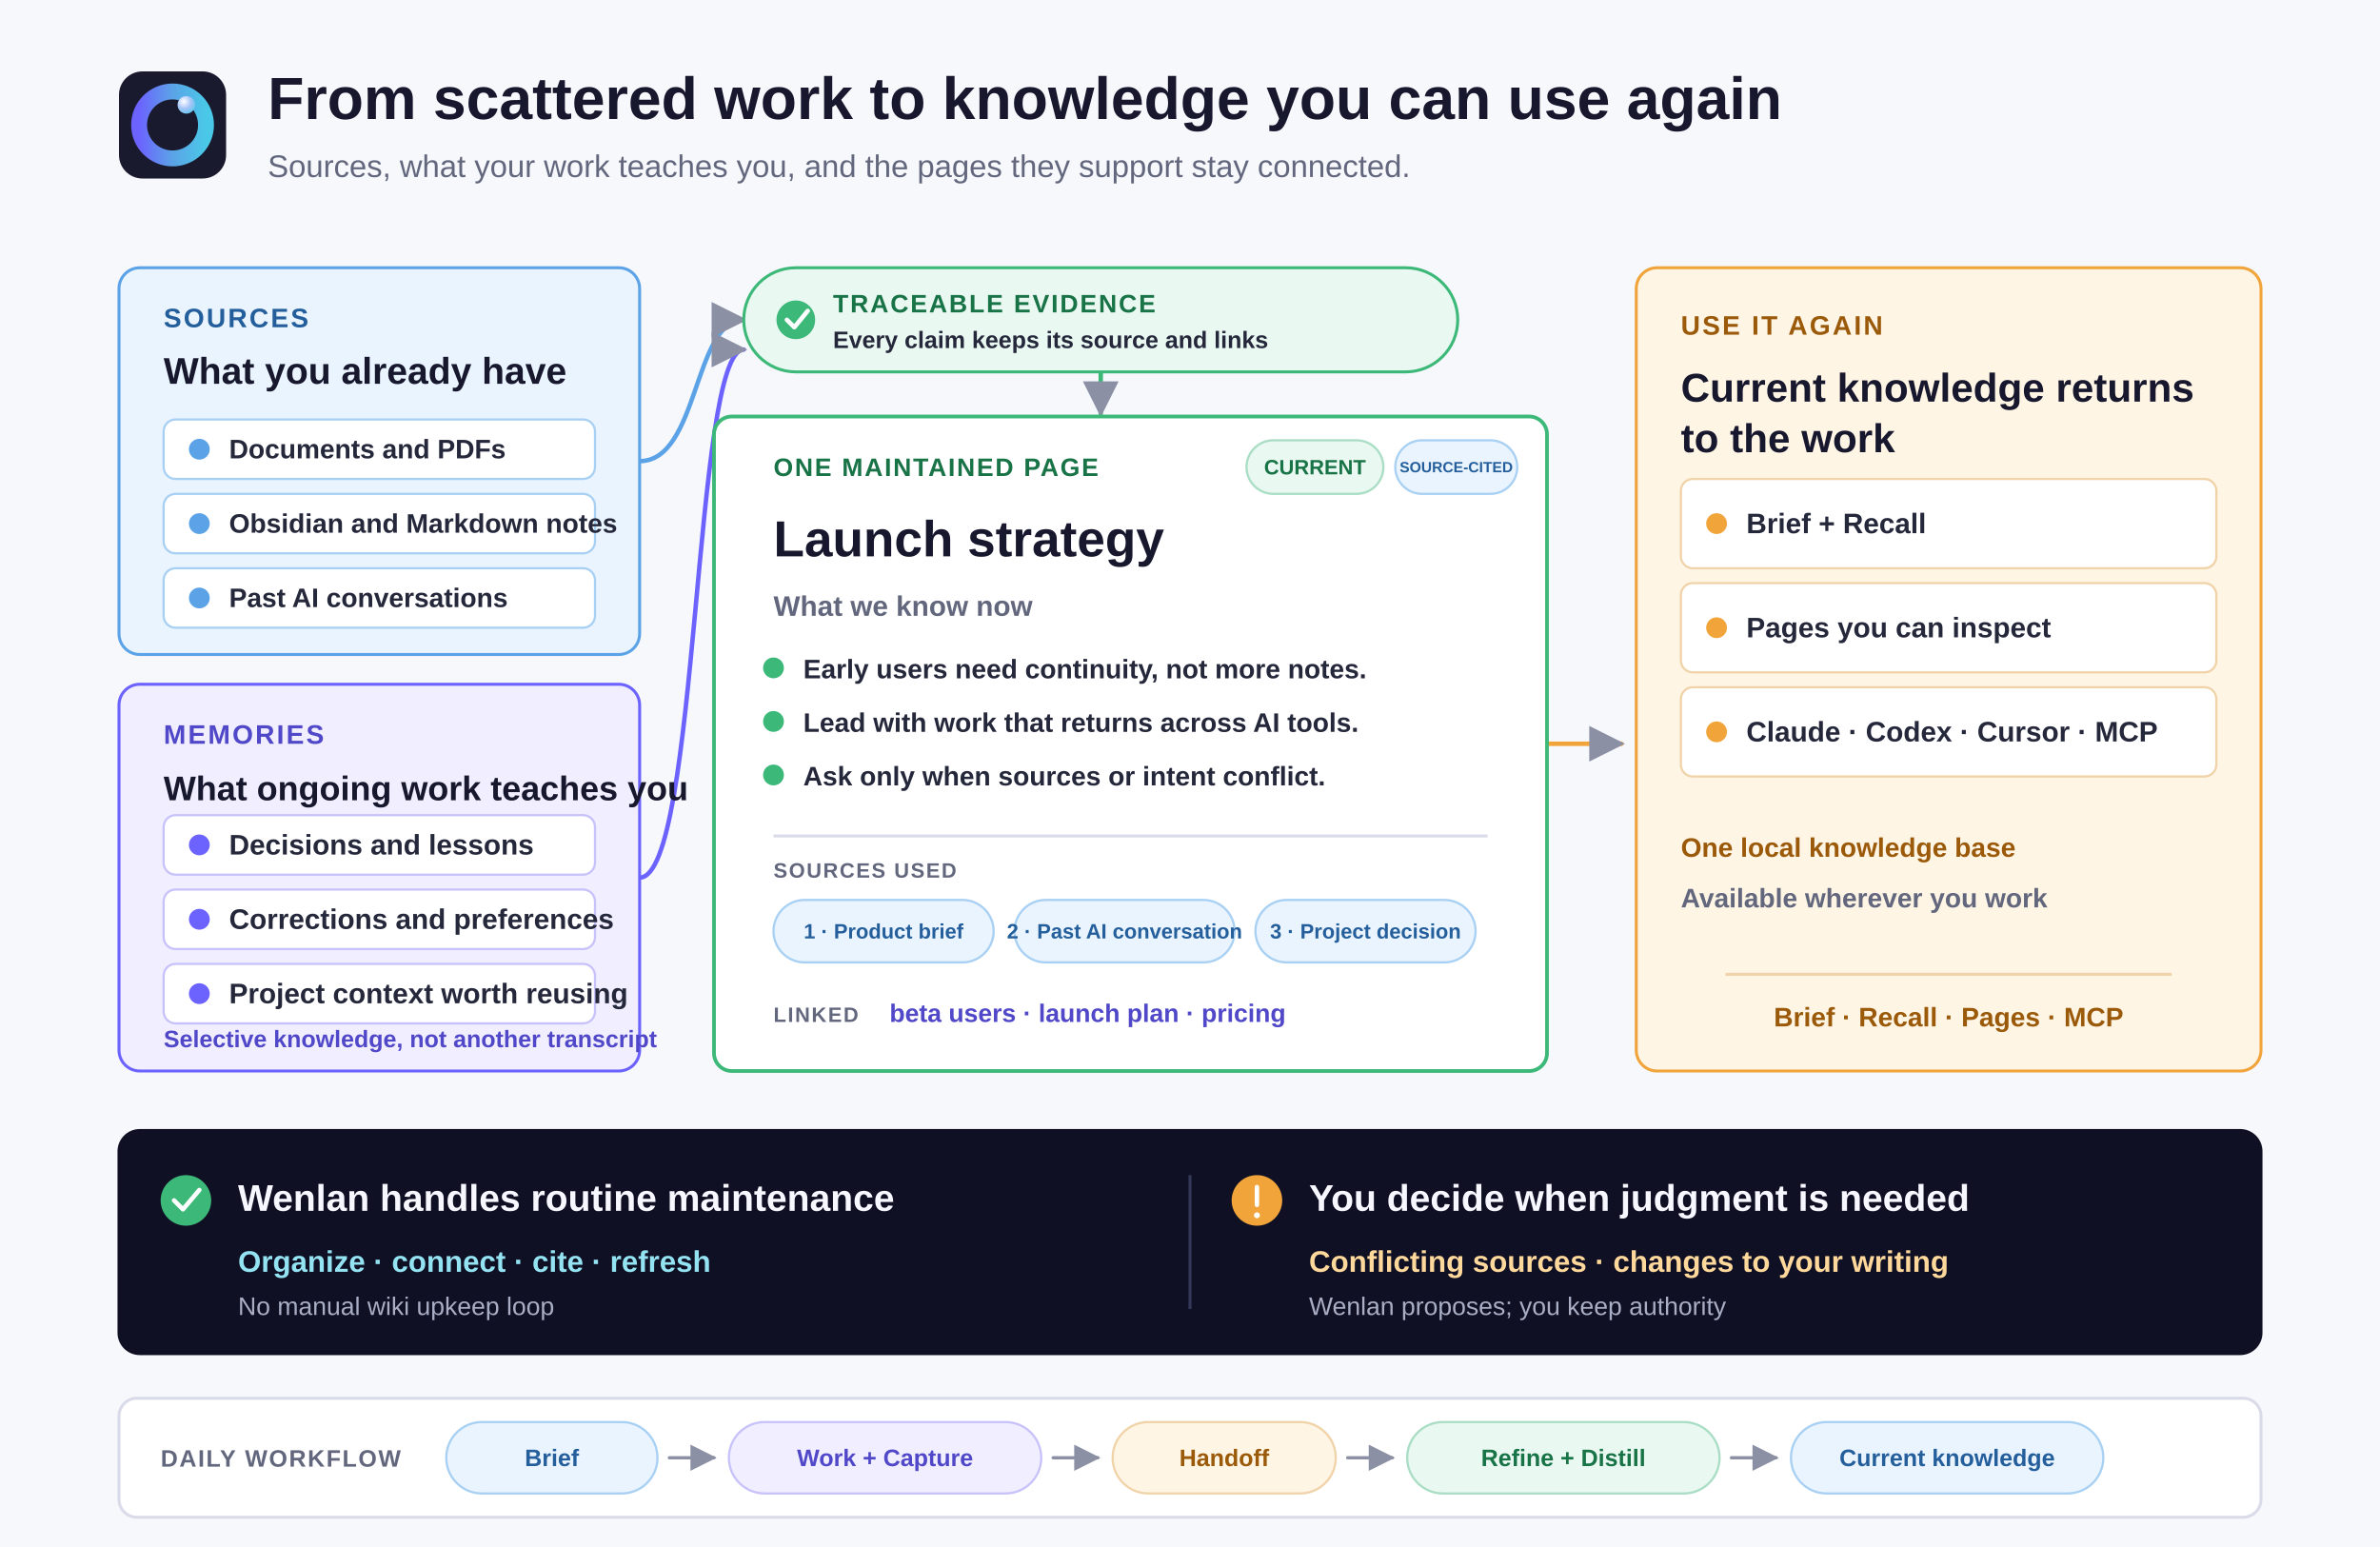
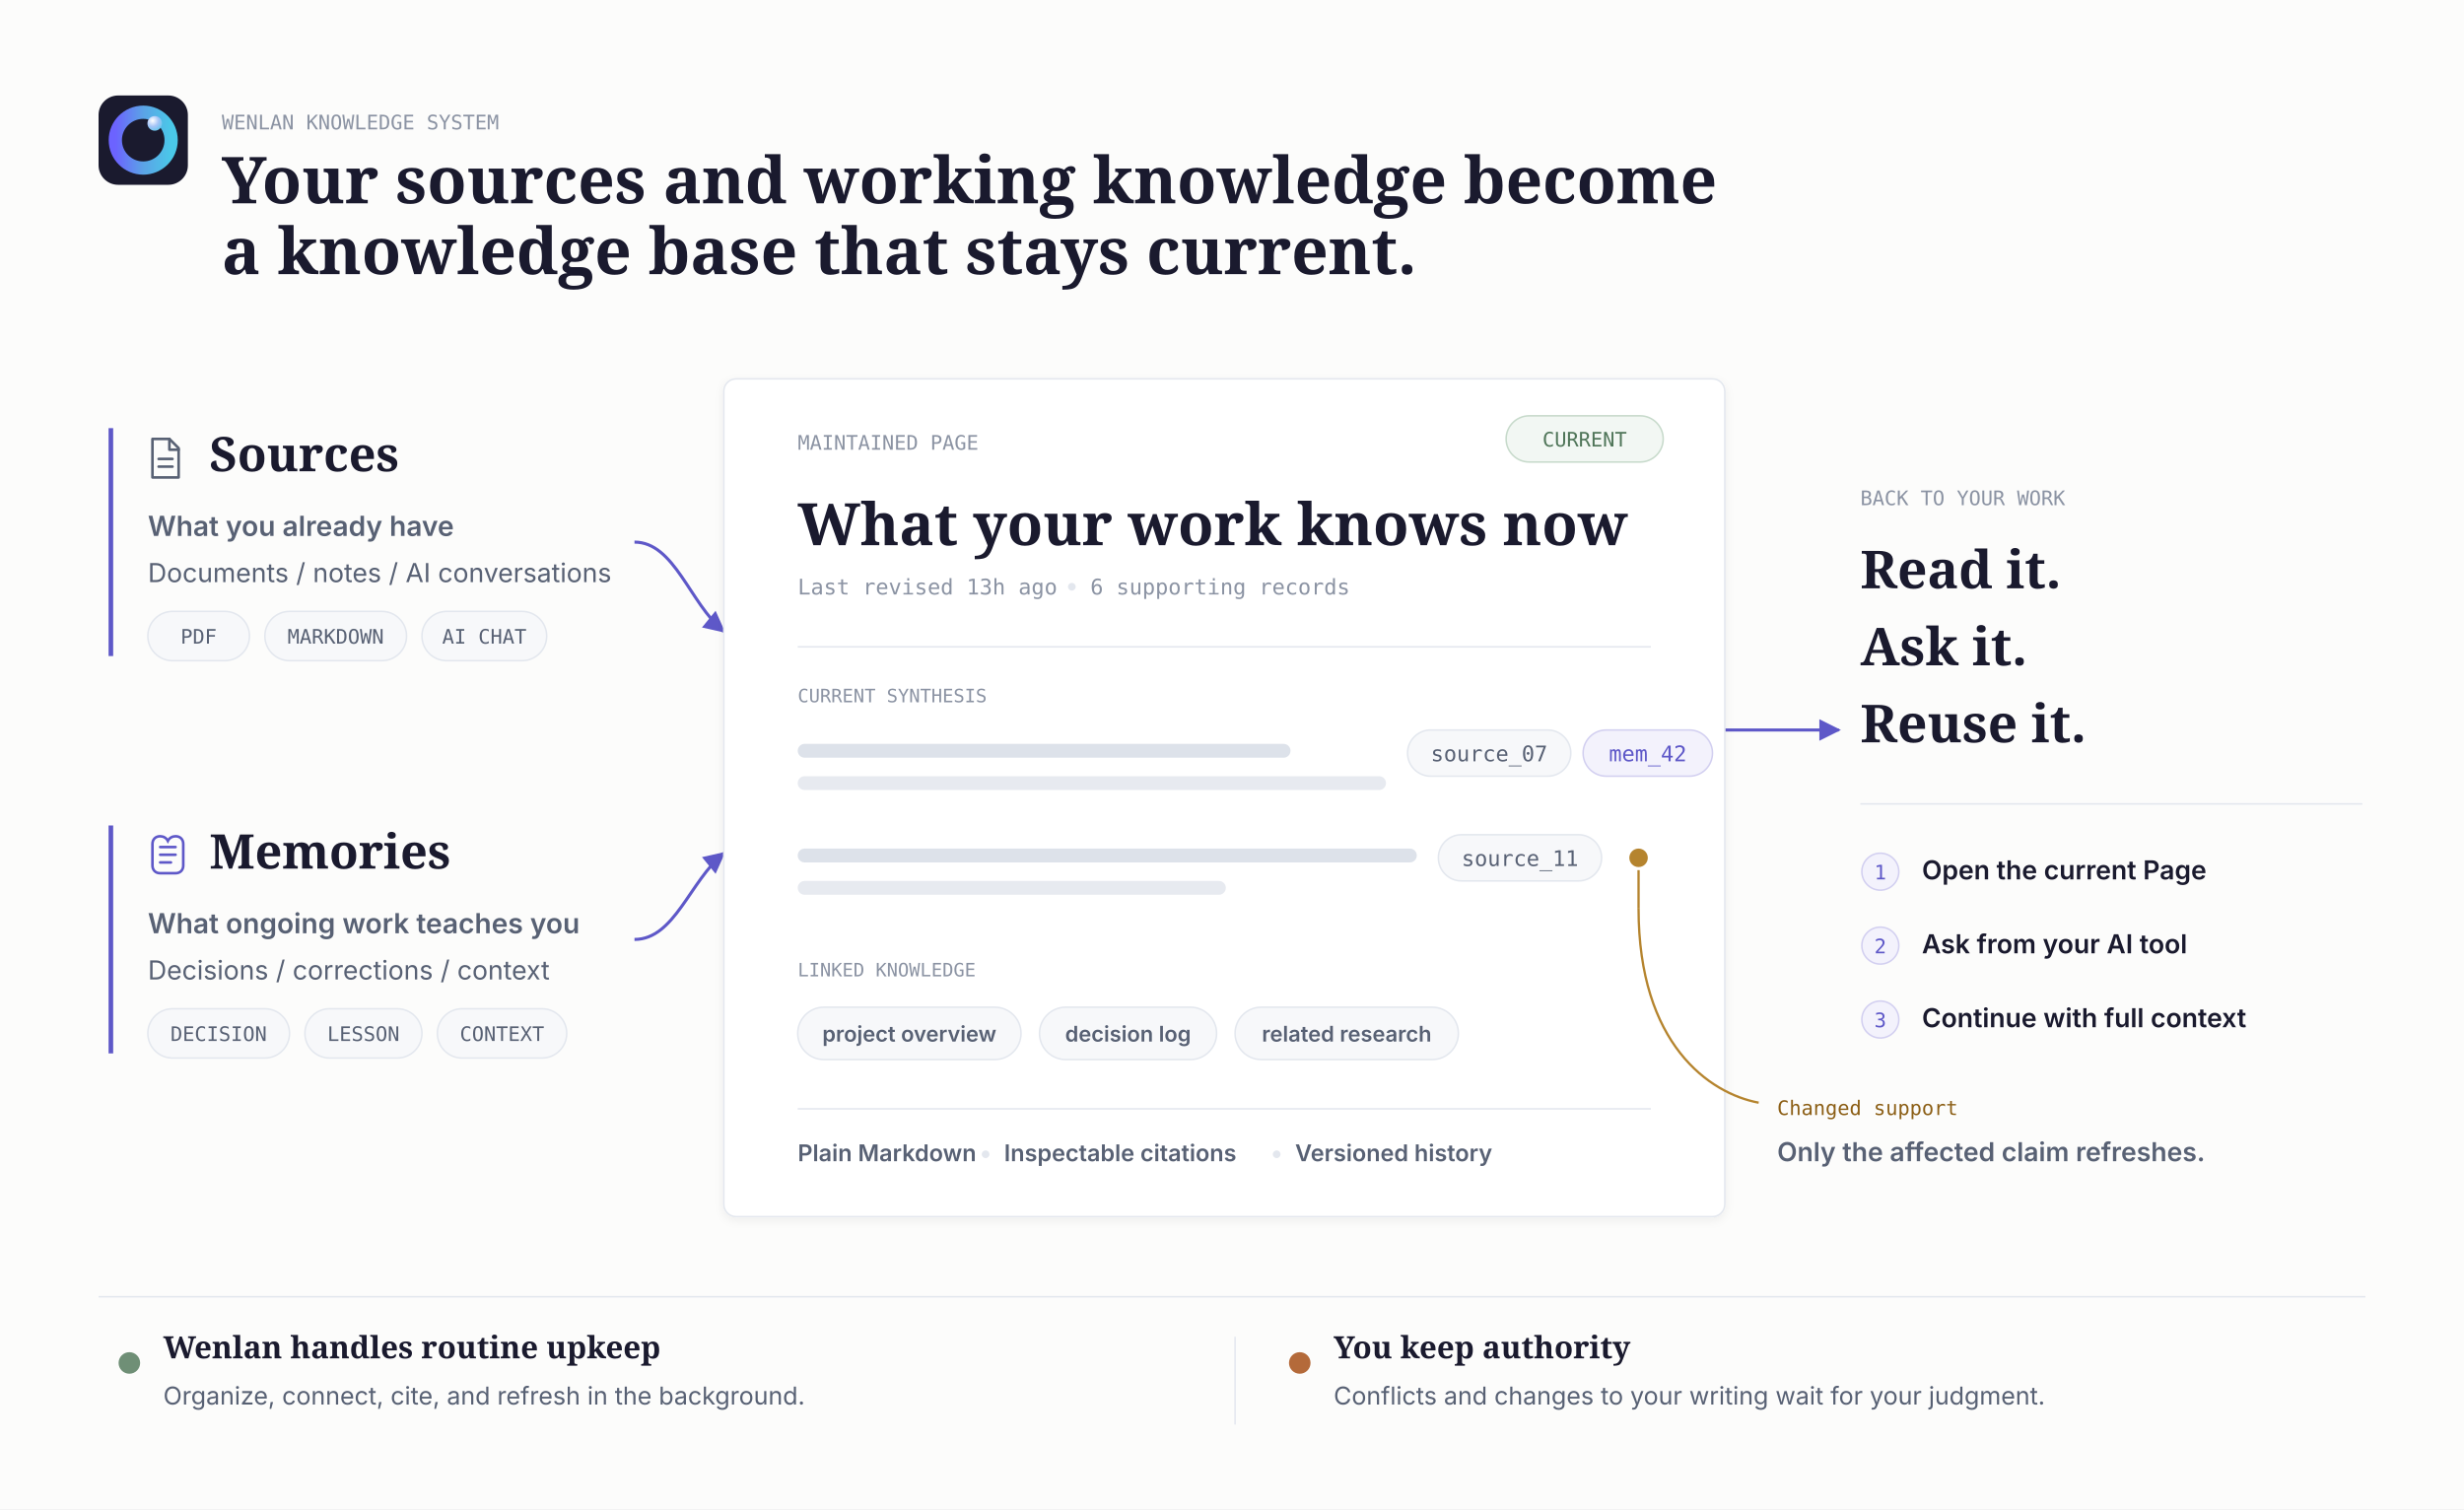
- <svg xmlns="http://www.w3.org/2000/svg" width="1600" height="1040" viewBox="0 0 1600 1040" fill="none" role="img" aria-labelledby="title desc">
-   <rect width="1600" height="1040" fill="#F7F8FC" />
-   <g transform="translate(80 48) scale(0.140625)">
+ <svg xmlns="http://www.w3.org/2000/svg" width="1600" height="980" viewBox="0 0 1600 980" role="img" aria-labelledby="title desc">
+   <style>text { font-kerning: normal; }</style>
+   <rect width="1600" height="980" fill="#FCFCFB" />
+   <g transform="translate(64 62) scale(0.1132812)">
    <rect width="512" height="512" rx="112" fill="#1A1A2E" />
    <circle cx="256" cy="256" r="160" fill="none" stroke="url(#overview-en-desktop-ring)" stroke-width="76" />
    <circle cx="322" cy="160" r="42" fill="url(#overview-en-desktop-orb)" />
  </g>
-   <text x="180" y="80" fill="#17182E" font-family="Arial, &quot;Helvetica Neue&quot;, sans-serif" font-size="40" font-weight="740" text-anchor="start" letter-spacing="0">From scattered work to knowledge you can use again</text>
-   <text x="180" y="119" fill="#62677D" font-family="Arial, &quot;Helvetica Neue&quot;, sans-serif" font-size="21" font-weight="520" text-anchor="start" letter-spacing="0">Sources, what your work teaches you, and the pages they support stay connected.</text>
-   <path d="M 430 310 C 470 310 466 215 500 215" fill="none" stroke="#5BA3E6" stroke-width="3" stroke-linecap="round" stroke-linejoin="round" marker-end="url(#overview-en-desktop-arrow)" />
-   <path d="M 430 590 C 470 590 466 235 500 235" fill="none" stroke="#6C63FF" stroke-width="3" stroke-linecap="round" stroke-linejoin="round" marker-end="url(#overview-en-desktop-arrow)" />
-   <path d="M 740 250 V 278" fill="none" stroke="#3CB878" stroke-width="3" stroke-linecap="round" stroke-linejoin="round" marker-end="url(#overview-en-desktop-arrow)" />
-   <path d="M 1040 500 H 1090" fill="none" stroke="#F0A43A" stroke-width="3" stroke-linecap="round" stroke-linejoin="round" marker-end="url(#overview-en-desktop-arrow)" />
-   <rect x="80" y="180" width="350" height="260" rx="14" fill="#EAF4FF" stroke="#5BA3E6" stroke-width="2" />
-   <text x="110" y="220" fill="#245F9C" font-family="Arial, &quot;Helvetica Neue&quot;, sans-serif" font-size="18" font-weight="760" text-anchor="start" letter-spacing="1.4">SOURCES</text>
-   <text x="110" y="258" fill="#17182E" font-family="Arial, &quot;Helvetica Neue&quot;, sans-serif" font-size="25" font-weight="700" text-anchor="start" letter-spacing="0">What you already have</text>
-   <rect x="110" y="282" width="290" height="40" rx="8" fill="#FFFFFF" stroke="#A8D0F3" stroke-width="1.5" />
-   <circle cx="134" cy="302" r="7" fill="#5BA3E6" />
-   <text x="154" y="308.12" fill="#25283B" font-family="Arial, &quot;Helvetica Neue&quot;, sans-serif" font-size="18" font-weight="620" text-anchor="start" letter-spacing="0">Documents and PDFs</text>
-   <rect x="110" y="332" width="290" height="40" rx="8" fill="#FFFFFF" stroke="#A8D0F3" stroke-width="1.5" />
-   <circle cx="134" cy="352" r="7" fill="#5BA3E6" />
-   <text x="154" y="358.12" fill="#25283B" font-family="Arial, &quot;Helvetica Neue&quot;, sans-serif" font-size="18" font-weight="620" text-anchor="start" letter-spacing="0">Obsidian and Markdown notes</text>
-   <rect x="110" y="382" width="290" height="40" rx="8" fill="#FFFFFF" stroke="#A8D0F3" stroke-width="1.5" />
-   <circle cx="134" cy="402" r="7" fill="#5BA3E6" />
-   <text x="154" y="408.12" fill="#25283B" font-family="Arial, &quot;Helvetica Neue&quot;, sans-serif" font-size="18" font-weight="620" text-anchor="start" letter-spacing="0">Past AI conversations</text>
-   <rect x="80" y="460" width="350" height="260" rx="14" fill="#F0EEFF" stroke="#6C63FF" stroke-width="2" />
-   <text x="110" y="500" fill="#5048C8" font-family="Arial, &quot;Helvetica Neue&quot;, sans-serif" font-size="18" font-weight="760" text-anchor="start" letter-spacing="1.4">MEMORIES</text>
-   <text x="110" y="538" fill="#17182E" font-family="Arial, &quot;Helvetica Neue&quot;, sans-serif" font-size="23" font-weight="700" text-anchor="start" letter-spacing="0">What ongoing work teaches you</text>
-   <rect x="110" y="548" width="290" height="40" rx="8" fill="#FFFFFF" stroke="#C8C2FA" stroke-width="1.5" />
-   <circle cx="134" cy="568" r="7" fill="#6C63FF" />
-   <text x="154" y="574.46" fill="#25283B" font-family="Arial, &quot;Helvetica Neue&quot;, sans-serif" font-size="19" font-weight="620" text-anchor="start" letter-spacing="0">Decisions and lessons</text>
-   <rect x="110" y="598" width="290" height="40" rx="8" fill="#FFFFFF" stroke="#C8C2FA" stroke-width="1.5" />
-   <circle cx="134" cy="618" r="7" fill="#6C63FF" />
-   <text x="154" y="624.46" fill="#25283B" font-family="Arial, &quot;Helvetica Neue&quot;, sans-serif" font-size="19" font-weight="620" text-anchor="start" letter-spacing="0">Corrections and preferences</text>
-   <rect x="110" y="648" width="290" height="40" rx="8" fill="#FFFFFF" stroke="#C8C2FA" stroke-width="1.5" />
-   <circle cx="134" cy="668" r="7" fill="#6C63FF" />
-   <text x="154" y="674.46" fill="#25283B" font-family="Arial, &quot;Helvetica Neue&quot;, sans-serif" font-size="19" font-weight="620" text-anchor="start" letter-spacing="0">Project context worth reusing</text>
-   <text x="110" y="704" fill="#5048C8" font-family="Arial, &quot;Helvetica Neue&quot;, sans-serif" font-size="16" font-weight="600" text-anchor="start" letter-spacing="0">Selective knowledge, not another transcript</text>
-   <rect x="500" y="180" width="480" height="70" rx="35" fill="#EAF8F2" stroke="#3CB878" stroke-width="2" />
-   <circle cx="535" cy="215" r="13" fill="#3CB878" />
-   <path d="M529 215L534 220L543 209" fill="none" stroke="#FFFFFF" stroke-width="3" stroke-linecap="round" stroke-linejoin="round" />
-   <text x="560" y="210" fill="#187347" font-family="Arial, &quot;Helvetica Neue&quot;, sans-serif" font-size="17" font-weight="760" text-anchor="start" letter-spacing="1.2">TRACEABLE EVIDENCE</text>
-   <text x="560" y="234" fill="#25283B" font-family="Arial, &quot;Helvetica Neue&quot;, sans-serif" font-size="16" font-weight="560" text-anchor="start" letter-spacing="0">Every claim keeps its source and links</text>
-   <rect x="480" y="280" width="560" height="440" rx="12" fill="#FFFFFF" stroke="#3CB878" stroke-width="2.5" />
-   <text x="520" y="320" fill="#187347" font-family="Arial, &quot;Helvetica Neue&quot;, sans-serif" font-size="17" font-weight="760" text-anchor="start" letter-spacing="1.1">ONE MAINTAINED PAGE</text>
-   <rect x="838" y="296" width="92" height="36" rx="18" fill="#EAF8F2" stroke="#A9DDC4" stroke-width="1.5" />
-   <text x="884" y="318.9" fill="#187347" font-family="Arial, &quot;Helvetica Neue&quot;, sans-serif" font-size="14" font-weight="720" text-anchor="middle" letter-spacing="0">CURRENT</text>
-   <rect x="938" y="296" width="82" height="36" rx="18" fill="#EAF4FF" stroke="#A8D0F3" stroke-width="1.5" />
-   <text x="979" y="317.5" fill="#245F9C" font-family="Arial, &quot;Helvetica Neue&quot;, sans-serif" font-size="10" font-weight="720" text-anchor="middle" letter-spacing="0">SOURCE-CITED</text>
-   <text x="520" y="374" fill="#17182E" font-family="Arial, &quot;Helvetica Neue&quot;, sans-serif" font-size="34" font-weight="740" text-anchor="start" letter-spacing="0">Launch strategy</text>
-   <text x="520" y="414" fill="#62677D" font-family="Arial, &quot;Helvetica Neue&quot;, sans-serif" font-size="19" font-weight="700" text-anchor="start" letter-spacing="0">What we know now</text>
-   <circle cx="520" cy="449" r="7" fill="#3CB878" />
-   <text x="540" y="456" fill="#25283B" font-family="Arial, &quot;Helvetica Neue&quot;, sans-serif" font-size="18" font-weight="570" text-anchor="start" letter-spacing="0">Early users need continuity, not more notes.</text>
-   <circle cx="520" cy="485" r="7" fill="#3CB878" />
-   <text x="540" y="492" fill="#25283B" font-family="Arial, &quot;Helvetica Neue&quot;, sans-serif" font-size="18" font-weight="570" text-anchor="start" letter-spacing="0">Lead with work that returns across AI tools.</text>
-   <circle cx="520" cy="521" r="7" fill="#3CB878" />
-   <text x="540" y="528" fill="#25283B" font-family="Arial, &quot;Helvetica Neue&quot;, sans-serif" font-size="18" font-weight="570" text-anchor="start" letter-spacing="0">Ask only when sources or intent conflict.</text>
-   <line x1="520" y1="562" x2="1000" y2="562" stroke="#D9DCE8" stroke-width="2" />
-   <text x="520" y="590" fill="#62677D" font-family="Arial, &quot;Helvetica Neue&quot;, sans-serif" font-size="14" font-weight="760" text-anchor="start" letter-spacing="1">SOURCES USED</text>
-   <rect x="520" y="605" width="148" height="42" rx="21" fill="#EAF4FF" stroke="#A8D0F3" stroke-width="1.5" />
-   <text x="594" y="630.9" fill="#245F9C" font-family="Arial, &quot;Helvetica Neue&quot;, sans-serif" font-size="14" font-weight="720" text-anchor="middle" letter-spacing="0">1 · Product brief</text>
-   <rect x="682" y="605" width="148" height="42" rx="21" fill="#EAF4FF" stroke="#A8D0F3" stroke-width="1.5" />
-   <text x="756" y="630.9" fill="#245F9C" font-family="Arial, &quot;Helvetica Neue&quot;, sans-serif" font-size="14" font-weight="720" text-anchor="middle" letter-spacing="0">2 · Past AI conversation</text>
-   <rect x="844" y="605" width="148" height="42" rx="21" fill="#EAF4FF" stroke="#A8D0F3" stroke-width="1.5" />
-   <text x="918" y="630.9" fill="#245F9C" font-family="Arial, &quot;Helvetica Neue&quot;, sans-serif" font-size="14" font-weight="720" text-anchor="middle" letter-spacing="0">3 · Project decision</text>
-   <text x="520" y="687" fill="#62677D" font-family="Arial, &quot;Helvetica Neue&quot;, sans-serif" font-size="14" font-weight="760" text-anchor="start" letter-spacing="1">LINKED</text>
-   <text x="598" y="687" fill="#5048C8" font-family="Arial, &quot;Helvetica Neue&quot;, sans-serif" font-size="17" font-weight="600" text-anchor="start" letter-spacing="0">beta users · launch plan · pricing</text>
-   <rect x="1100" y="180" width="420" height="540" rx="14" fill="#FFF5E5" stroke="#F0A43A" stroke-width="2" />
-   <text x="1130" y="225" fill="#9B5A0A" font-family="Arial, &quot;Helvetica Neue&quot;, sans-serif" font-size="18" font-weight="760" text-anchor="start" letter-spacing="1.4">USE IT AGAIN</text>
-   <text x="1130" y="270" fill="#17182E" font-family="Arial, &quot;Helvetica Neue&quot;, sans-serif" font-size="27" font-weight="720" text-anchor="start" letter-spacing="0">Current knowledge returns</text>
-   <text x="1130" y="304" fill="#17182E" font-family="Arial, &quot;Helvetica Neue&quot;, sans-serif" font-size="27" font-weight="720" text-anchor="start" letter-spacing="0">to the work</text>
-   <rect x="1130" y="322" width="360" height="60" rx="8" fill="#FFFFFF" stroke="#F0D3A8" stroke-width="1.5" />
-   <circle cx="1154" cy="352" r="7" fill="#F0A43A" />
-   <text x="1174" y="358.46" fill="#25283B" font-family="Arial, &quot;Helvetica Neue&quot;, sans-serif" font-size="19" font-weight="620" text-anchor="start" letter-spacing="0">Brief + Recall</text>
-   <rect x="1130" y="392" width="360" height="60" rx="8" fill="#FFFFFF" stroke="#F0D3A8" stroke-width="1.5" />
-   <circle cx="1154" cy="422" r="7" fill="#F0A43A" />
-   <text x="1174" y="428.46" fill="#25283B" font-family="Arial, &quot;Helvetica Neue&quot;, sans-serif" font-size="19" font-weight="620" text-anchor="start" letter-spacing="0">Pages you can inspect</text>
-   <rect x="1130" y="462" width="360" height="60" rx="8" fill="#FFFFFF" stroke="#F0D3A8" stroke-width="1.5" />
-   <circle cx="1154" cy="492" r="7" fill="#F0A43A" />
-   <text x="1174" y="498.46" fill="#25283B" font-family="Arial, &quot;Helvetica Neue&quot;, sans-serif" font-size="19" font-weight="620" text-anchor="start" letter-spacing="0">Claude · Codex · Cursor · MCP</text>
-   <text x="1130" y="576" fill="#9B5A0A" font-family="Arial, &quot;Helvetica Neue&quot;, sans-serif" font-size="18" font-weight="650" text-anchor="start" letter-spacing="0">One local knowledge base</text>
-   <text x="1130" y="610" fill="#62677D" font-family="Arial, &quot;Helvetica Neue&quot;, sans-serif" font-size="18" font-weight="560" text-anchor="start" letter-spacing="0">Available wherever you work</text>
-   <path d="M1160 655H1460" stroke="#F0D3A8" stroke-width="2" />
-   <text x="1310" y="690" fill="#9B5A0A" font-family="Arial, &quot;Helvetica Neue&quot;, sans-serif" font-size="18" font-weight="700" text-anchor="middle" letter-spacing="0">Brief · Recall · Pages · MCP</text>
-   <rect x="80" y="760" width="1440" height="150" rx="14" fill="#101024" stroke="#101024" stroke-width="2" />
-   <line x1="800" y1="790" x2="800" y2="880" stroke="#343858" stroke-width="2" />
-   <circle cx="125" cy="807" r="17" fill="#3CB878" />
-   <path d="M117 807L123 813L134 800" fill="none" stroke="#FFFFFF" stroke-width="3" stroke-linecap="round" stroke-linejoin="round" />
-   <text x="160" y="814" fill="#F7F8FF" font-family="Arial, &quot;Helvetica Neue&quot;, sans-serif" font-size="25" font-weight="700" text-anchor="start" letter-spacing="0">Wenlan handles routine maintenance</text>
-   <text x="160" y="855" fill="#93E3F2" font-family="Arial, &quot;Helvetica Neue&quot;, sans-serif" font-size="20" font-weight="600" text-anchor="start" letter-spacing="0">Organize · connect · cite · refresh</text>
-   <text x="160" y="884" fill="#A9AEC5" font-family="Arial, &quot;Helvetica Neue&quot;, sans-serif" font-size="17" font-weight="520" text-anchor="start" letter-spacing="0">No manual wiki upkeep loop</text>
-   <circle cx="845" cy="807" r="17" fill="#F0A43A" />
-   <path d="M845 798V810" stroke="#FFFFFF" stroke-width="3" stroke-linecap="round" />
-   <circle cx="845" cy="817" r="2" fill="#FFFFFF" />
-   <text x="880" y="814" fill="#F7F8FF" font-family="Arial, &quot;Helvetica Neue&quot;, sans-serif" font-size="25" font-weight="700" text-anchor="start" letter-spacing="0">You decide when judgment is needed</text>
-   <text x="880" y="855" fill="#FFD89B" font-family="Arial, &quot;Helvetica Neue&quot;, sans-serif" font-size="20" font-weight="600" text-anchor="start" letter-spacing="0">Conflicting sources · changes to your writing</text>
-   <text x="880" y="884" fill="#A9AEC5" font-family="Arial, &quot;Helvetica Neue&quot;, sans-serif" font-size="17" font-weight="520" text-anchor="start" letter-spacing="0">Wenlan proposes; you keep authority</text>
-   <rect x="80" y="940" width="1440" height="80" rx="12" fill="#FFFFFF" stroke="#D9DCE8" stroke-width="2" />
-   <text x="108" y="986" fill="#62677D" font-family="Arial, &quot;Helvetica Neue&quot;, sans-serif" font-size="16" font-weight="760" text-anchor="start" letter-spacing="1">DAILY WORKFLOW</text>
-   <rect x="300" y="956" width="142" height="48" rx="24" fill="#EAF4FF" stroke="#A8D0F3" stroke-width="1.5" />
-   <text x="371" y="985.6" fill="#245F9C" font-family="Arial, &quot;Helvetica Neue&quot;, sans-serif" font-size="16" font-weight="720" text-anchor="middle" letter-spacing="0">Brief</text>
-   <path d="M 450 980 H 480" fill="none" stroke="#8B90A4" stroke-width="2.2" stroke-linecap="round" stroke-linejoin="round" marker-end="url(#overview-en-desktop-arrow)" />
-   <rect x="490" y="956" width="210" height="48" rx="24" fill="#F0EEFF" stroke="#C8C2FA" stroke-width="1.5" />
-   <text x="595" y="985.6" fill="#5048C8" font-family="Arial, &quot;Helvetica Neue&quot;, sans-serif" font-size="16" font-weight="720" text-anchor="middle" letter-spacing="0">Work + Capture</text>
-   <path d="M 708 980 H 738" fill="none" stroke="#8B90A4" stroke-width="2.2" stroke-linecap="round" stroke-linejoin="round" marker-end="url(#overview-en-desktop-arrow)" />
-   <rect x="748" y="956" width="150" height="48" rx="24" fill="#FFF5E5" stroke="#F0D3A8" stroke-width="1.5" />
-   <text x="823" y="985.6" fill="#9B5A0A" font-family="Arial, &quot;Helvetica Neue&quot;, sans-serif" font-size="16" font-weight="720" text-anchor="middle" letter-spacing="0">Handoff</text>
-   <path d="M 906 980 H 936" fill="none" stroke="#8B90A4" stroke-width="2.2" stroke-linecap="round" stroke-linejoin="round" marker-end="url(#overview-en-desktop-arrow)" />
-   <rect x="946" y="956" width="210" height="48" rx="24" fill="#EAF8F2" stroke="#A9DDC4" stroke-width="1.5" />
-   <text x="1051" y="985.6" fill="#187347" font-family="Arial, &quot;Helvetica Neue&quot;, sans-serif" font-size="16" font-weight="720" text-anchor="middle" letter-spacing="0">Refine + Distill</text>
-   <path d="M 1164 980 H 1194" fill="none" stroke="#8B90A4" stroke-width="2.2" stroke-linecap="round" stroke-linejoin="round" marker-end="url(#overview-en-desktop-arrow)" />
-   <rect x="1204" y="956" width="210" height="48" rx="24" fill="#EAF4FF" stroke="#A8D0F3" stroke-width="1.5" />
-   <text x="1309" y="985.6" fill="#245F9C" font-family="Arial, &quot;Helvetica Neue&quot;, sans-serif" font-size="16" font-weight="720" text-anchor="middle" letter-spacing="0">Current knowledge</text>
+   <g data-fit-region="overview-en-desktop-heading" data-fit-x="144" data-fit-y="58" data-fit-width="1392" data-fit-height="142" data-check-overlap="false">
+     <text x="144" y="84" font-family="&quot;JetBrains Mono&quot;, ui-monospace, monospace" font-size="13" font-weight="500" fill="#8B93A3" text-anchor="start">WENLAN KNOWLEDGE SYSTEM</text>
+     <text x="144" y="132" font-family="&quot;Fraunces&quot;, Georgia, serif" font-size="42" font-weight="600" fill="#1A1A2E" text-anchor="start">Your sources and working knowledge become</text>
+     <text x="144" y="178" font-family="&quot;Fraunces&quot;, Georgia, serif" font-size="42" font-weight="600" fill="#1A1A2E" text-anchor="start">a knowledge base that stays current.</text>
+   </g>
+   <path d="M412 352 C438 352 448 392 470 410" fill="none" stroke="#5E58C8" stroke-width="2" marker-end="url(#overview-en-desktop-arrow)" />
+   <path d="M412 610 C438 610 448 572 470 554" fill="none" stroke="#5E58C8" stroke-width="2" marker-end="url(#overview-en-desktop-arrow)" />
+   <path d="M1120 474 C1160 474 1176 474 1194 474" fill="none" stroke="#5E58C8" stroke-width="2" marker-end="url(#overview-en-desktop-arrow)" />
+   <g data-fit-region="overview-en-desktop-sources" data-fit-x="72" data-fit-y="260" data-fit-width="350" data-fit-height="186" data-check-overlap="true">
+     <line x1="72" y1="278" x2="72" y2="426" stroke="#5E58C8" stroke-width="3" />
+     <g fill="none" stroke="#586174" stroke-width="1.7" stroke-linecap="round" stroke-linejoin="round">
+       <path d="M99 285h11l6 6v19H99z" />
+       <path d="M110 285v7h6" />
+       <path d="M103 298h9M103 303h9" />
+     </g>
+     <text x="136" y="306" font-family="&quot;Fraunces&quot;, Georgia, serif" font-size="31" font-weight="600" fill="#1A1A2E" text-anchor="start">Sources</text>
+     <text x="96" y="348" font-family="&quot;Instrument Sans&quot;, -apple-system, BlinkMacSystemFont, sans-serif" font-size="18" font-weight="600" fill="#586174" text-anchor="start">What you already have</text>
+     <text x="96" y="378" font-family="&quot;Instrument Sans&quot;, -apple-system, BlinkMacSystemFont, sans-serif" font-size="17" font-weight="400" fill="#586174" text-anchor="start">Documents / notes / AI conversations</text>
+     <g>
+       <rect x="96" y="397" width="66" height="32" rx="16" fill="#F7F8FA" stroke="#E3E7EE" />
+       <text x="129" y="417.94" font-family="&quot;JetBrains Mono&quot;, ui-monospace, monospace" font-size="13" font-weight="500" fill="#586174" text-anchor="middle">PDF</text>
+     </g>
+     <g>
+       <rect x="172" y="397" width="92" height="32" rx="16" fill="#F7F8FA" stroke="#E3E7EE" />
+       <text x="218" y="417.94" font-family="&quot;JetBrains Mono&quot;, ui-monospace, monospace" font-size="13" font-weight="500" fill="#586174" text-anchor="middle">MARKDOWN</text>
+     </g>
+     <g>
+       <rect x="274" y="397" width="81" height="32" rx="16" fill="#F7F8FA" stroke="#E3E7EE" />
+       <text x="314.5" y="417.94" font-family="&quot;JetBrains Mono&quot;, ui-monospace, monospace" font-size="13" font-weight="500" fill="#586174" text-anchor="middle">AI CHAT</text>
+     </g>
+   </g>
+   <g data-fit-region="overview-en-desktop-memories" data-fit-x="72" data-fit-y="518" data-fit-width="350" data-fit-height="186" data-check-overlap="true">
+     <line x1="72" y1="536" x2="72" y2="684" stroke="#5E58C8" stroke-width="3" />
+     <g fill="none" stroke="#5E58C8" stroke-width="1.7" stroke-linecap="round">
+       <path d="M99 548c0-3 2-5 5-5 2 0 4 1 5 3 1-2 3-3 5-3 3 0 5 2 5 5v14c0 3-2 5-5 5H104c-3 0-5-2-5-5z" />
+       <path d="M104 550h10M104 555h10M104 560h7" />
+     </g>
+     <text x="136" y="564" font-family="&quot;Fraunces&quot;, Georgia, serif" font-size="31" font-weight="600" fill="#1A1A2E" text-anchor="start">Memories</text>
+     <text x="96" y="606" font-family="&quot;Instrument Sans&quot;, -apple-system, BlinkMacSystemFont, sans-serif" font-size="18" font-weight="600" fill="#586174" text-anchor="start">What ongoing work teaches you</text>
+     <text x="96" y="636" font-family="&quot;Instrument Sans&quot;, -apple-system, BlinkMacSystemFont, sans-serif" font-size="17" font-weight="400" fill="#586174" text-anchor="start">Decisions / corrections / context</text>
+     <g>
+       <rect x="96" y="655" width="92" height="32" rx="16" fill="#F7F8FA" stroke="#E3E7EE" />
+       <text x="142" y="675.94" font-family="&quot;JetBrains Mono&quot;, ui-monospace, monospace" font-size="13" font-weight="500" fill="#586174" text-anchor="middle">DECISION</text>
+     </g>
+     <g>
+       <rect x="198" y="655" width="76" height="32" rx="16" fill="#F7F8FA" stroke="#E3E7EE" />
+       <text x="236" y="675.94" font-family="&quot;JetBrains Mono&quot;, ui-monospace, monospace" font-size="13" font-weight="500" fill="#586174" text-anchor="middle">LESSON</text>
+     </g>
+     <g>
+       <rect x="284" y="655" width="84" height="32" rx="16" fill="#F7F8FA" stroke="#E3E7EE" />
+       <text x="326" y="675.94" font-family="&quot;JetBrains Mono&quot;, ui-monospace, monospace" font-size="13" font-weight="500" fill="#586174" text-anchor="middle">CONTEXT</text>
+     </g>
+   </g>
+   <g data-fit-region="overview-en-desktop-page" data-fit-x="470" data-fit-y="246" data-fit-width="650" data-fit-height="544" data-check-overlap="false">
+     <g filter="url(#overview-en-desktop-page-shadow)">
+       <rect x="470" y="246" width="650" height="544" rx="8" fill="#FFFFFF" stroke="#E3E7EE" />
+     </g>
+     <text x="518" y="292" font-family="&quot;JetBrains Mono&quot;, ui-monospace, monospace" font-size="13" font-weight="500" fill="#8B93A3" text-anchor="start">MAINTAINED PAGE</text>
+     <g>
+       <rect x="978" y="270" width="102" height="30" rx="15" fill="#F2F7F3" stroke="#C7DACB" />
+       <text x="1029" y="289.94" font-family="&quot;JetBrains Mono&quot;, ui-monospace, monospace" font-size="13" font-weight="500" fill="#4F7558" text-anchor="middle">CURRENT</text>
+     </g>
+     <text x="518" y="354" font-family="&quot;Fraunces&quot;, Georgia, serif" font-size="38" font-weight="600" fill="#1A1A2E" text-anchor="start">What your work knows now</text>
+     <text x="518" y="386" font-family="&quot;JetBrains Mono&quot;, ui-monospace, monospace" font-size="14" font-weight="500" fill="#8B93A3" text-anchor="start">Last revised 13h ago</text>
+     <circle cx="696" cy="381" r="2.5" fill="#E3E7EE" />
+     <text x="708" y="386" font-family="&quot;JetBrains Mono&quot;, ui-monospace, monospace" font-size="14" font-weight="500" fill="#8B93A3" text-anchor="start">6 supporting records</text>
+     <line x1="518" y1="420" x2="1072" y2="420" stroke="#E3E7EE" />
+     <text x="518" y="456" font-family="&quot;JetBrains Mono&quot;, ui-monospace, monospace" font-size="12" font-weight="500" fill="#8B93A3" text-anchor="start">CURRENT SYNTHESIS</text>
+     <rect x="518" y="483" width="320" height="9" rx="4.5" fill="#DDE2EA" />
+     <rect x="518" y="504" width="382" height="9" rx="4.5" fill="#E7EAF0" />
+     <g>
+       <rect x="914" y="474" width="106" height="30" rx="15" fill="#F7F8FA" stroke="#E3E7EE" />
+       <text x="967" y="494.32" font-family="&quot;JetBrains Mono&quot;, ui-monospace, monospace" font-size="14" font-weight="500" fill="#586174" text-anchor="middle">source_07</text>
+     </g>
+     <g>
+       <rect x="1028" y="474" width="84" height="30" rx="15" fill="#F3F2FC" stroke="#D2CFF0" />
+       <text x="1070" y="494.32" font-family="&quot;JetBrains Mono&quot;, ui-monospace, monospace" font-size="14" font-weight="500" fill="#5E58C8" text-anchor="middle">mem_42</text>
+     </g>
+     <rect x="518" y="551" width="402" height="9" rx="4.5" fill="#DDE2EA" />
+     <rect x="518" y="572" width="278" height="9" rx="4.5" fill="#E7EAF0" />
+     <g>
+       <rect x="934" y="542" width="106" height="30" rx="15" fill="#F7F8FA" stroke="#E3E7EE" />
+       <text x="987" y="562.32" font-family="&quot;JetBrains Mono&quot;, ui-monospace, monospace" font-size="14" font-weight="500" fill="#586174" text-anchor="middle">source_11</text>
+     </g>
+     <circle cx="1064" cy="557" r="6" fill="#B5842E" />
+     <line x1="1064" y1="565" x2="1064" y2="590" stroke="#B5842E" stroke-width="1.5" />
+     <text x="518" y="634" font-family="&quot;JetBrains Mono&quot;, ui-monospace, monospace" font-size="12" font-weight="500" fill="#8B93A3" text-anchor="start">LINKED KNOWLEDGE</text>
+     <g>
+       <rect x="518" y="654" width="145" height="34" rx="17" fill="#F7F8FA" stroke="#E3E7EE" />
+       <text x="590.5" y="676.32" font-family="&quot;Instrument Sans&quot;, -apple-system, BlinkMacSystemFont, sans-serif" font-size="14" font-weight="600" fill="#586174" text-anchor="middle">project overview</text>
+     </g>
+     <g>
+       <rect x="675" y="654" width="115" height="34" rx="17" fill="#F7F8FA" stroke="#E3E7EE" />
+       <text x="732.5" y="676.32" font-family="&quot;Instrument Sans&quot;, -apple-system, BlinkMacSystemFont, sans-serif" font-size="14" font-weight="600" fill="#586174" text-anchor="middle">decision log</text>
+     </g>
+     <g>
+       <rect x="802" y="654" width="145" height="34" rx="17" fill="#F7F8FA" stroke="#E3E7EE" />
+       <text x="874.5" y="676.32" font-family="&quot;Instrument Sans&quot;, -apple-system, BlinkMacSystemFont, sans-serif" font-size="14" font-weight="600" fill="#586174" text-anchor="middle">related research</text>
+     </g>
+     <line x1="518" y1="720" x2="1072" y2="720" stroke="#E3E7EE" />
+     <text x="518" y="754" font-family="&quot;Instrument Sans&quot;, -apple-system, BlinkMacSystemFont, sans-serif" font-size="15" font-weight="600" fill="#586174" text-anchor="start">Plain Markdown</text>
+     <circle cx="640" cy="749.5" r="2.5" fill="#E3E7EE" />
+     <text x="652" y="754" font-family="&quot;Instrument Sans&quot;, -apple-system, BlinkMacSystemFont, sans-serif" font-size="15" font-weight="600" fill="#586174" text-anchor="start">Inspectable citations</text>
+     <circle cx="829" cy="749.5" r="2.5" fill="#E3E7EE" />
+     <text x="841" y="754" font-family="&quot;Instrument Sans&quot;, -apple-system, BlinkMacSystemFont, sans-serif" font-size="15" font-weight="600" fill="#586174" text-anchor="start">Versioned history</text>
+   </g>
+   <g data-fit-region="overview-en-desktop-changed-support" data-fit-x="1124" data-fit-y="704" data-fit-width="390" data-fit-height="80" data-check-overlap="true">
+     <path d="M1064 590 C1064 678 1110 710 1142 716" fill="none" stroke="#B5842E" stroke-width="1.5" />
+     <text x="1154" y="724" font-family="&quot;JetBrains Mono&quot;, ui-monospace, monospace" font-size="13" font-weight="500" fill="#8C5F16" text-anchor="start">Changed support</text>
+     <text x="1154" y="754" font-family="&quot;Instrument Sans&quot;, -apple-system, BlinkMacSystemFont, sans-serif" font-size="17" font-weight="600" fill="#586174" text-anchor="start">Only the affected claim refreshes.</text>
+   </g>
+   <g data-fit-region="overview-en-desktop-back-to-work" data-fit-x="1208" data-fit-y="308" data-fit-width="326" data-fit-height="390" data-check-overlap="true">
+     <text x="1208" y="328" font-family="&quot;JetBrains Mono&quot;, ui-monospace, monospace" font-size="13" font-weight="500" fill="#8B93A3" text-anchor="start">BACK TO YOUR WORK</text>
+     <text x="1208" y="382" font-family="&quot;Fraunces&quot;, Georgia, serif" font-size="34" font-weight="600" fill="#1A1A2E" text-anchor="start">Read it.</text>
+     <text x="1208" y="432" font-family="&quot;Fraunces&quot;, Georgia, serif" font-size="34" font-weight="600" fill="#1A1A2E" text-anchor="start">Ask it.</text>
+     <text x="1208" y="482" font-family="&quot;Fraunces&quot;, Georgia, serif" font-size="34" font-weight="600" fill="#1A1A2E" text-anchor="start">Reuse it.</text>
+     <line x1="1208" y1="522" x2="1534" y2="522" stroke="#E3E7EE" />
+     <circle cx="1221" cy="566" r="12" fill="#F3F2FC" stroke="#D2CFF0" />
+     <text x="1221" y="571" font-family="&quot;JetBrains Mono&quot;, ui-monospace, monospace" font-size="13" font-weight="500" fill="#5E58C8" text-anchor="middle">1</text>
+     <text x="1248" y="571" font-family="&quot;Instrument Sans&quot;, -apple-system, BlinkMacSystemFont, sans-serif" font-size="17" font-weight="600" fill="#1A1A2E" text-anchor="start">Open the current Page</text>
+     <circle cx="1221" cy="614" r="12" fill="#F3F2FC" stroke="#D2CFF0" />
+     <text x="1221" y="619" font-family="&quot;JetBrains Mono&quot;, ui-monospace, monospace" font-size="13" font-weight="500" fill="#5E58C8" text-anchor="middle">2</text>
+     <text x="1248" y="619" font-family="&quot;Instrument Sans&quot;, -apple-system, BlinkMacSystemFont, sans-serif" font-size="17" font-weight="600" fill="#1A1A2E" text-anchor="start">Ask from your AI tool</text>
+     <circle cx="1221" cy="662" r="12" fill="#F3F2FC" stroke="#D2CFF0" />
+     <text x="1221" y="667" font-family="&quot;JetBrains Mono&quot;, ui-monospace, monospace" font-size="13" font-weight="500" fill="#5E58C8" text-anchor="middle">3</text>
+     <text x="1248" y="667" font-family="&quot;Instrument Sans&quot;, -apple-system, BlinkMacSystemFont, sans-serif" font-size="17" font-weight="600" fill="#1A1A2E" text-anchor="start">Continue with full context</text>
+   </g>
+   <g data-fit-region="overview-en-desktop-authority" data-fit-x="64" data-fit-y="842" data-fit-width="1472" data-fit-height="100" data-check-overlap="true">
+     <line x1="64" y1="842" x2="1536" y2="842" stroke="#E3E7EE" />
+     <circle cx="84" cy="885" r="7" fill="#6F8F76" />
+     <text x="106" y="882" font-family="&quot;Fraunces&quot;, Georgia, serif" font-size="20" font-weight="600" fill="#1A1A2E" text-anchor="start">Wenlan handles routine upkeep</text>
+     <text x="106" y="912" font-family="&quot;Instrument Sans&quot;, -apple-system, BlinkMacSystemFont, sans-serif" font-size="16" font-weight="400" fill="#586174" text-anchor="start">Organize, connect, cite, and refresh in the background.</text>
+     <line x1="802" y1="868" x2="802" y2="925" stroke="#E3E7EE" />
+     <circle cx="844" cy="885" r="7" fill="#B46A3A" />
+     <text x="866" y="882" font-family="&quot;Fraunces&quot;, Georgia, serif" font-size="20" font-weight="600" fill="#1A1A2E" text-anchor="start">You keep authority</text>
+     <text x="866" y="912" font-family="&quot;Instrument Sans&quot;, -apple-system, BlinkMacSystemFont, sans-serif" font-size="16" font-weight="400" fill="#586174" text-anchor="start">Conflicts and changes to your writing wait for your judgment.</text>
+   </g>
  <defs>
    <linearGradient id="overview-en-desktop-ring" x1="96" y1="256" x2="416" y2="256" gradientUnits="userSpaceOnUse">
      <stop stop-color="#6C63FF" />
      <stop offset="0.5" stop-color="#5BA3E6" />
      <stop offset="1" stop-color="#4AC8E8" />
    </linearGradient>
    <radialGradient id="overview-en-desktop-orb" cx="0" cy="0" r="1" gradientUnits="userSpaceOnUse" gradientTransform="translate(310 144) rotate(52.125) scale(76.0263)">
      <stop stop-color="#FFFFFF" />
      <stop offset="0.45" stop-color="#A5C4F7" />
      <stop offset="1" stop-color="#4AC8E8" />
    </radialGradient>
-     <marker id="overview-en-desktop-arrow" viewBox="0 0 10 10" refX="9" refY="5" markerWidth="8" markerHeight="8" orient="auto-start-reverse">
-       <path d="M 0 0 L 10 5 L 0 10 z" fill="#8B90A4" />
+     <marker id="overview-en-desktop-arrow" viewBox="0 0 10 10" refX="9" refY="5" markerWidth="7" markerHeight="7" orient="auto-start-reverse">
+       <path d="M0 0L10 5L0 10Z" fill="#5E58C8" />
    </marker>
+     <filter id="overview-en-desktop-page-shadow" x="-20%" y="-20%" width="140%" height="150%">
+       <feDropShadow dx="0" dy="14" stdDeviation="18" flood-color="#1A1A2E" flood-opacity="0.10" />
+       <feDropShadow dx="0" dy="2" stdDeviation="3" flood-color="#1A1A2E" flood-opacity="0.06" />
+     </filter>
  </defs>
</svg>
